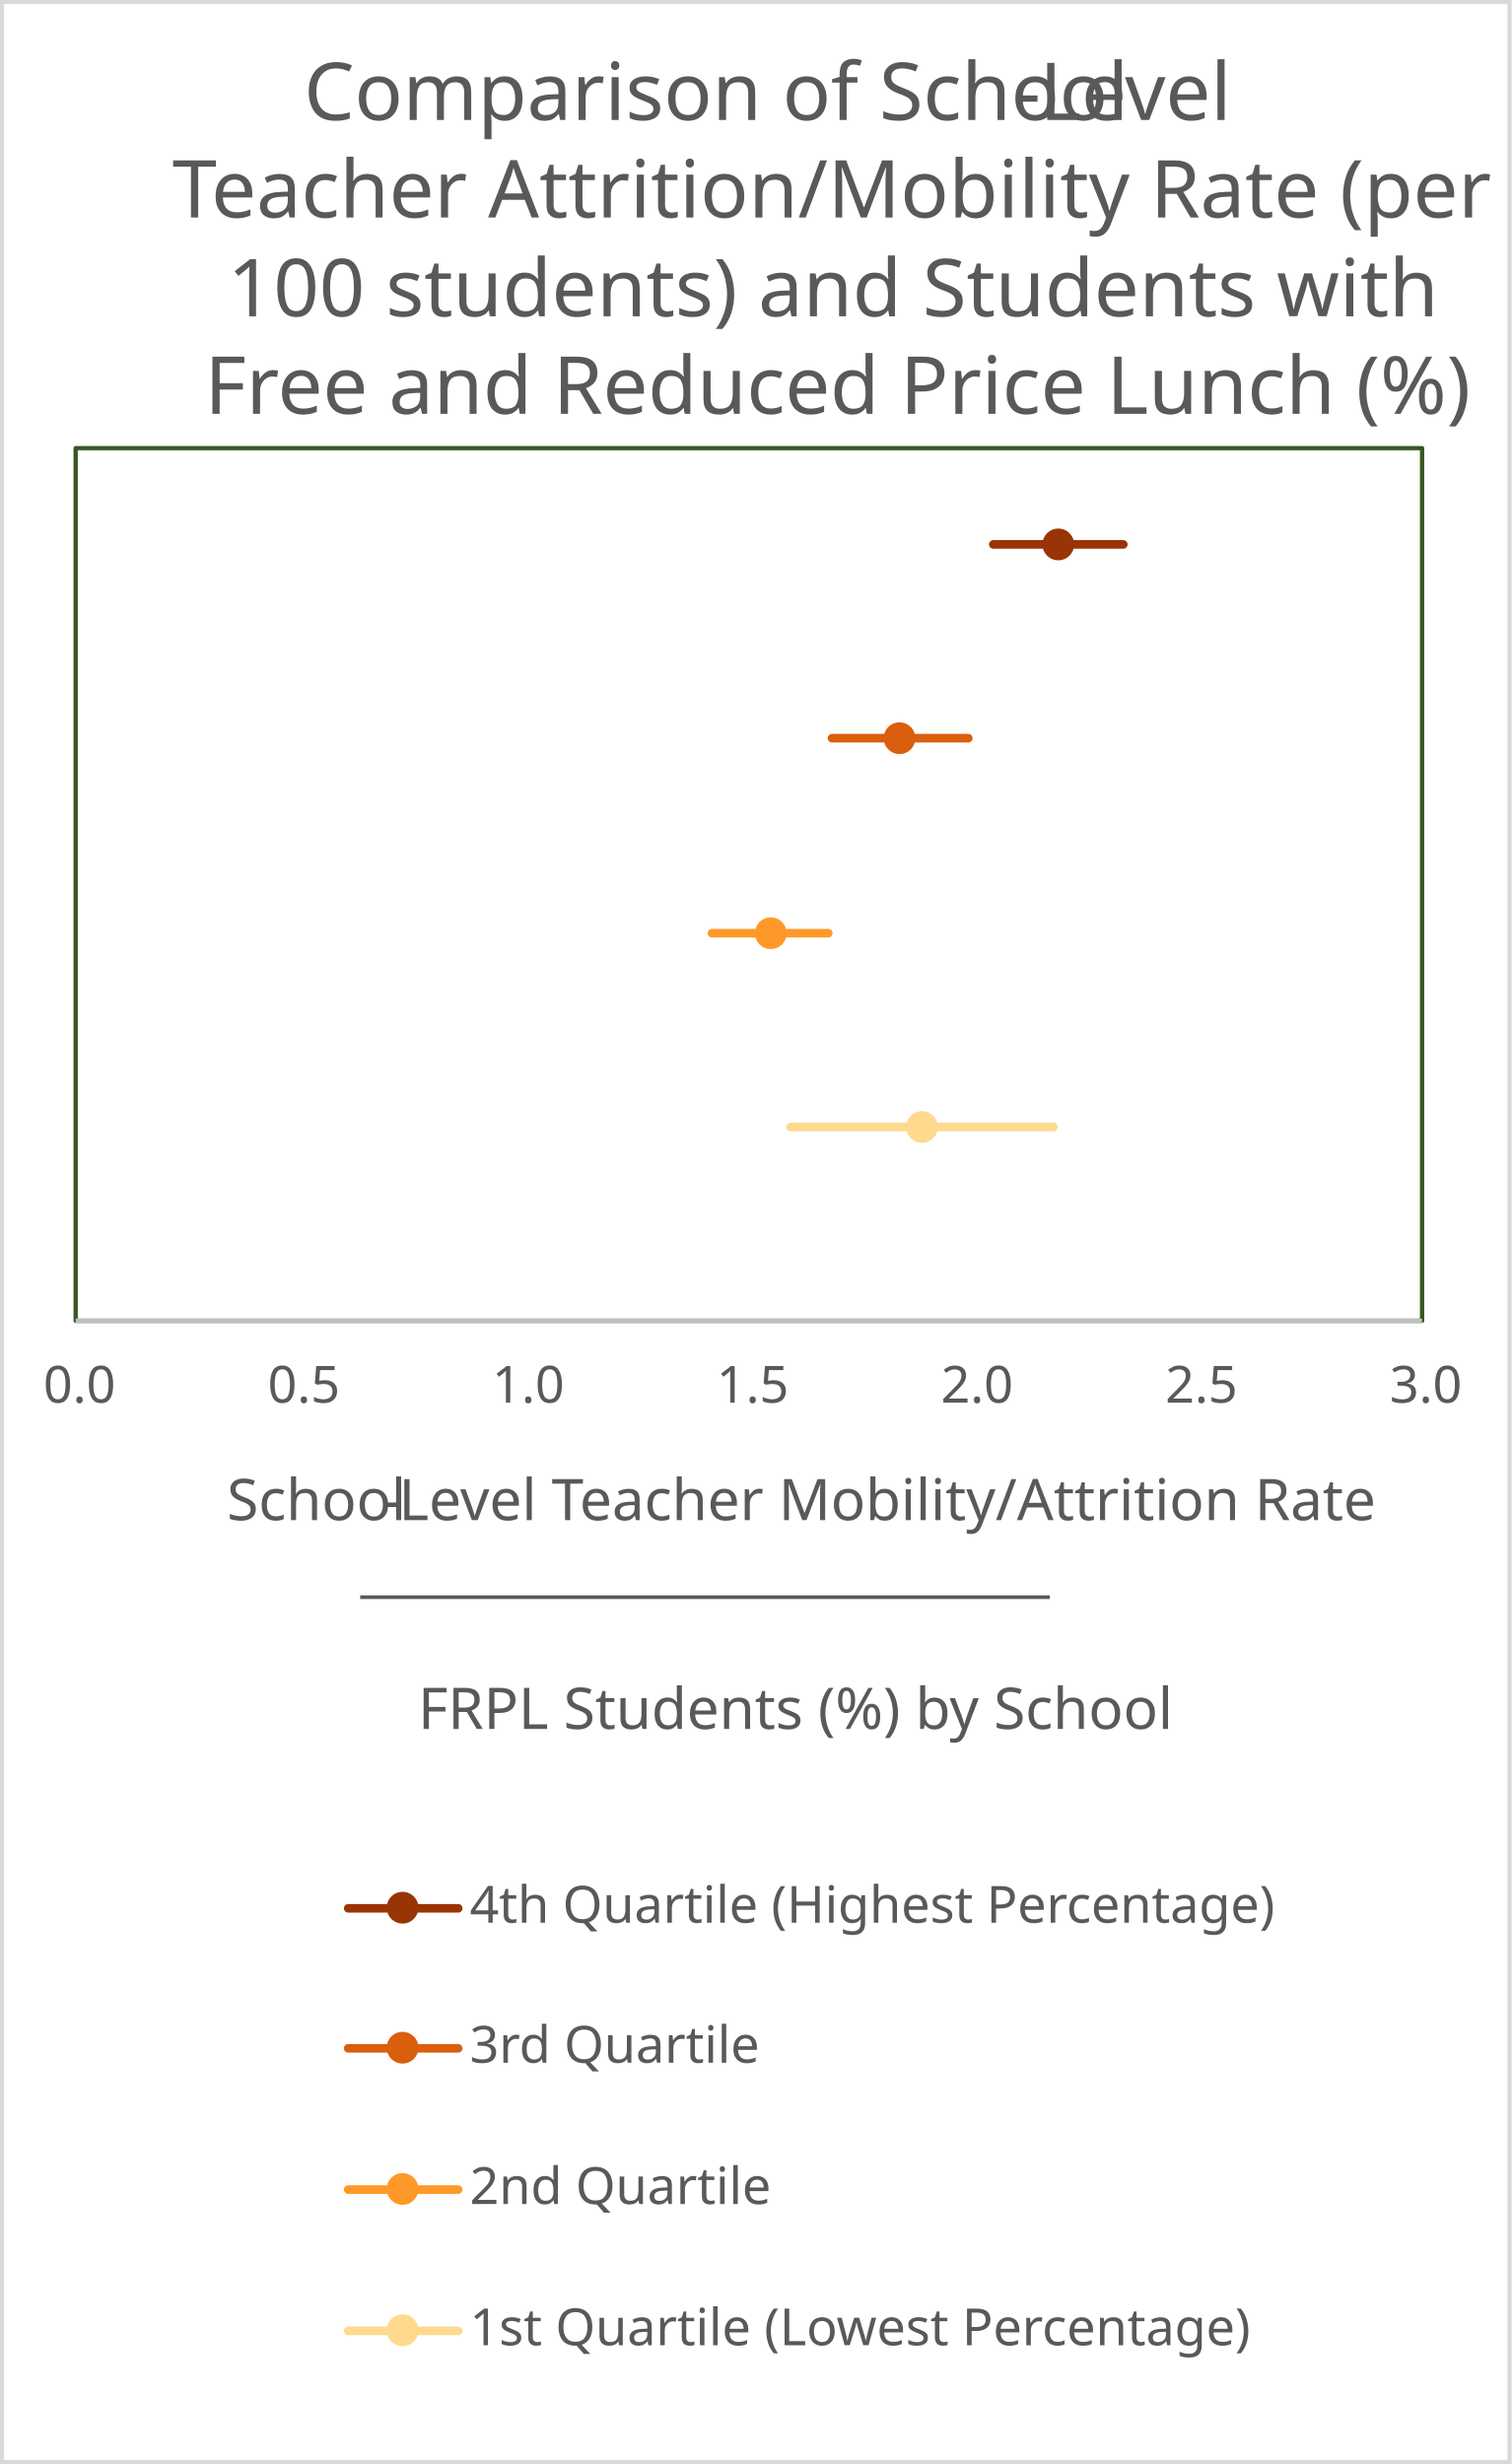
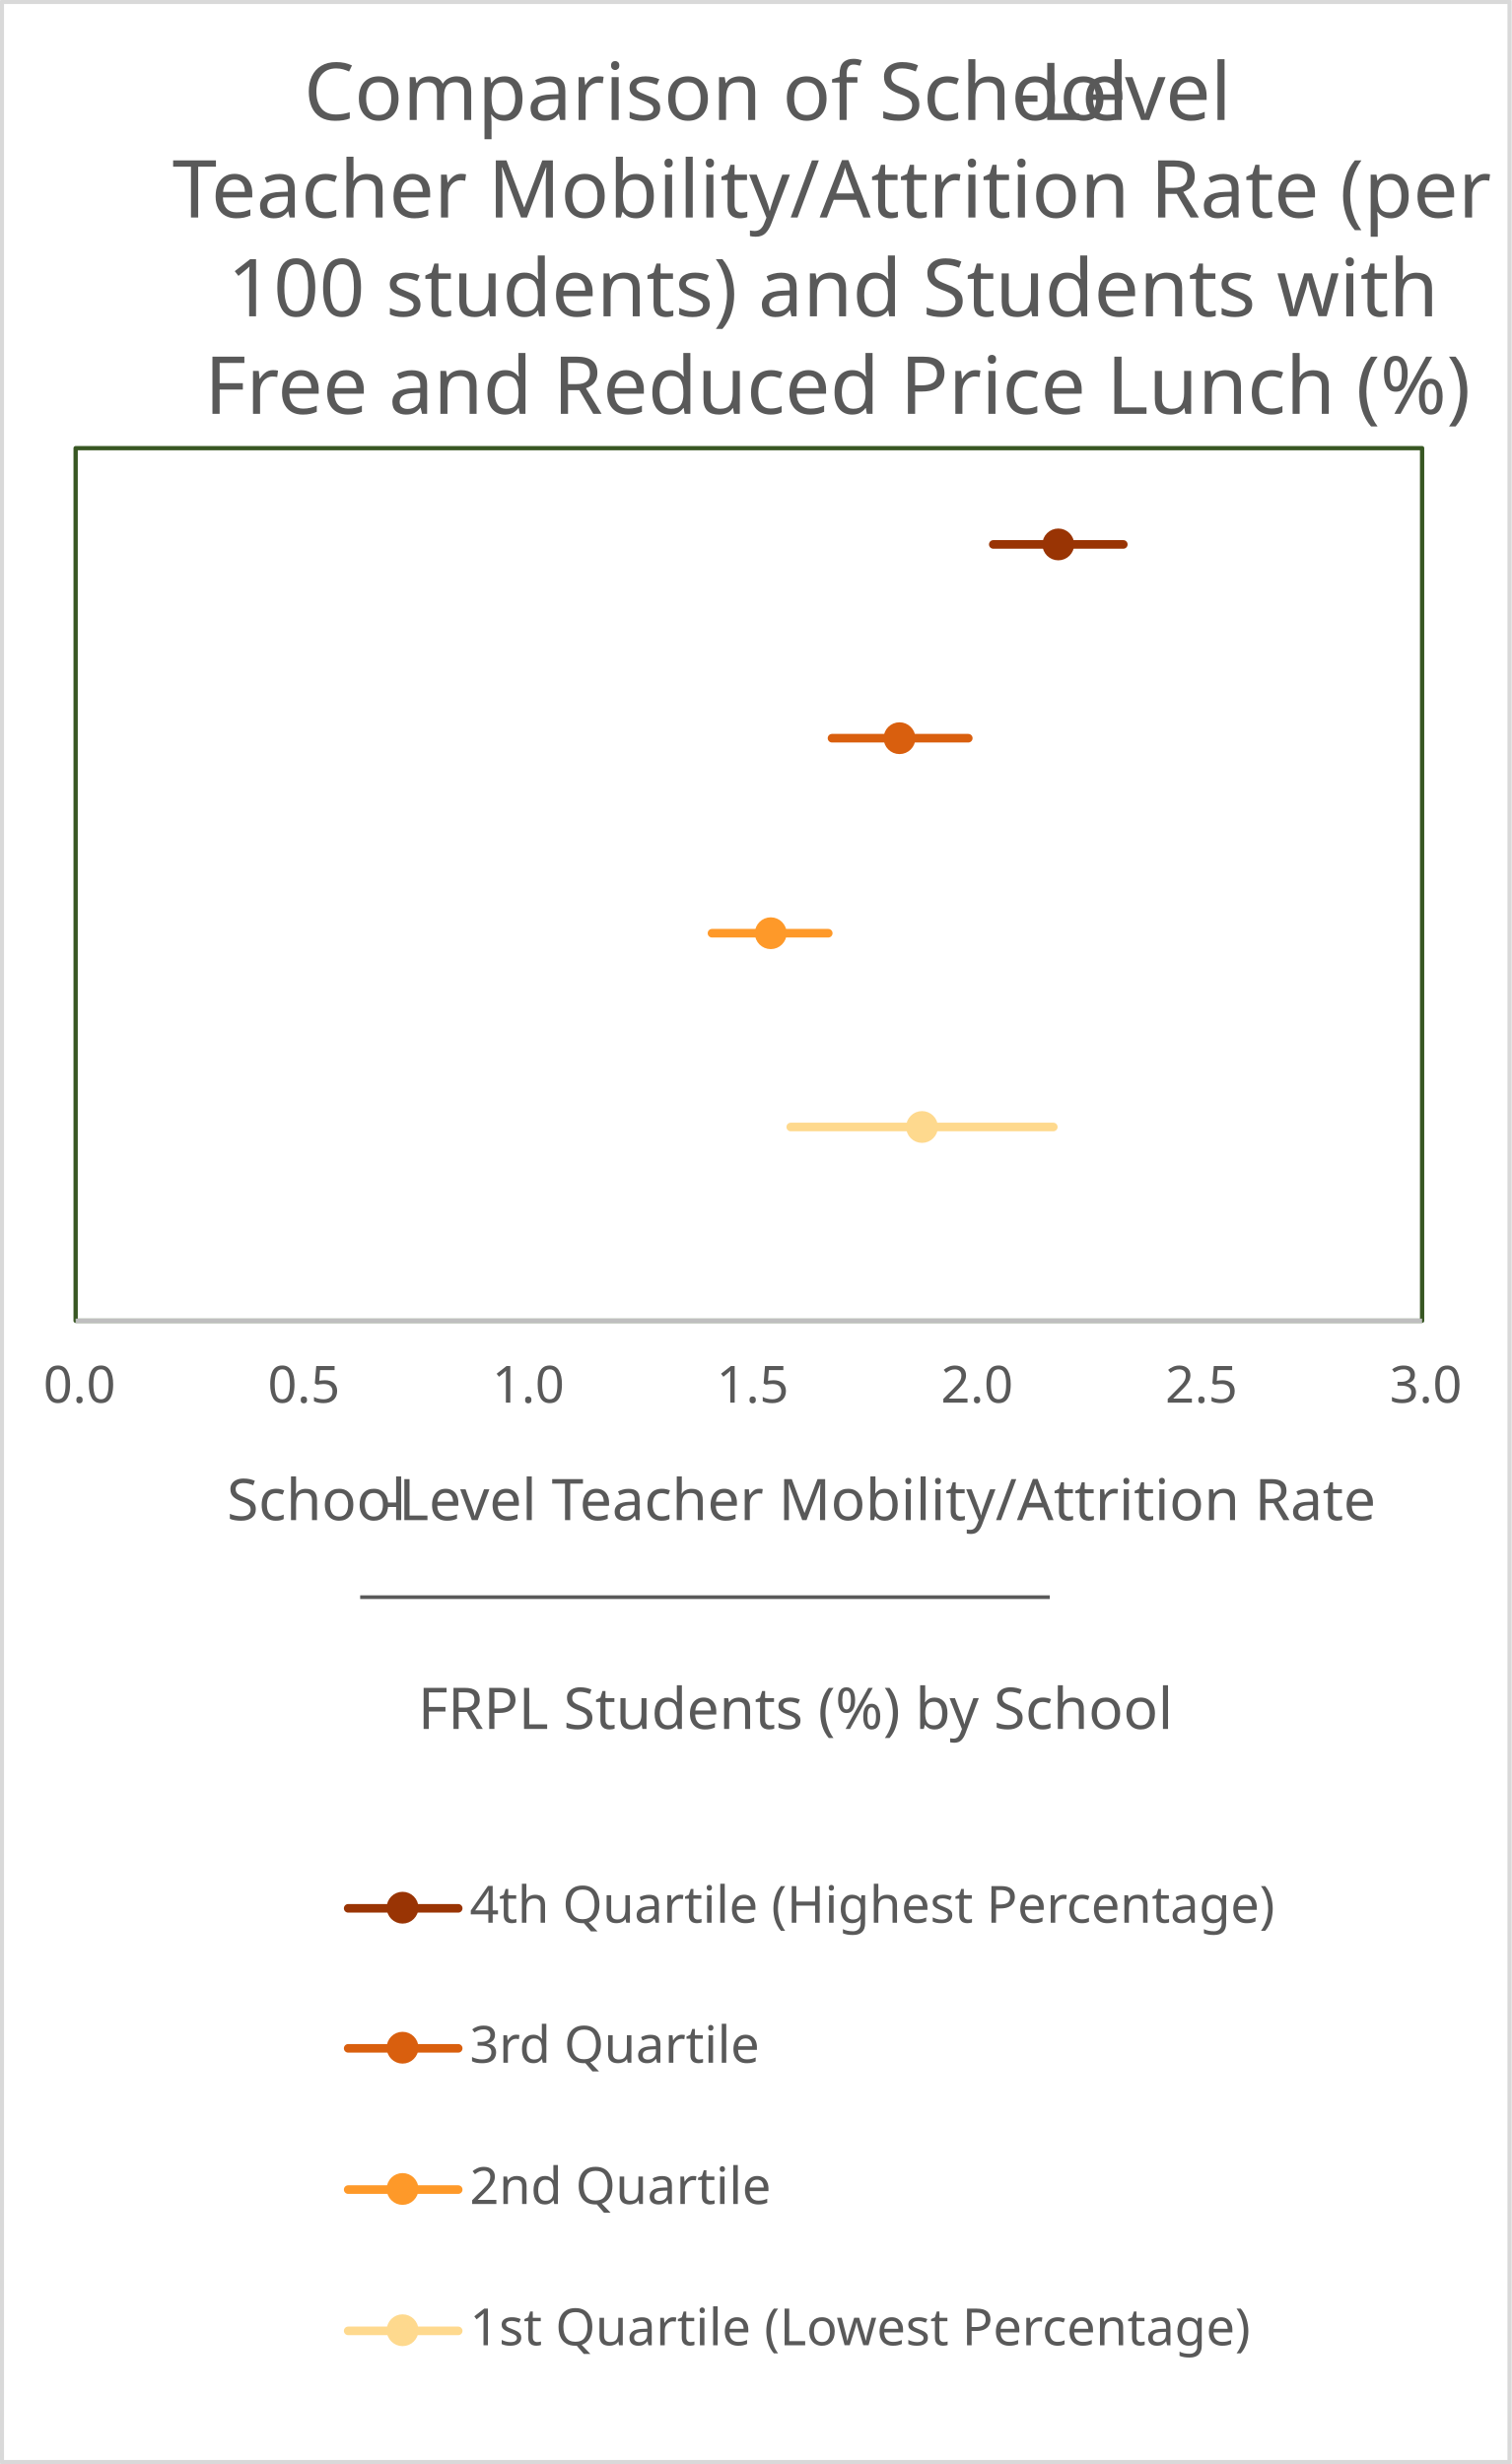
<svg xmlns="http://www.w3.org/2000/svg" width="1209" height="1971" overflow="hidden">
  <defs>
    <clipPath id="clip0">
      <rect x="-1" y="-1" width="1209" height="1971" />
    </clipPath>
    <clipPath id="clip1">
      <rect x="0" y="0" width="1206" height="1968" />
    </clipPath>
    <clipPath id="clip2">
      <rect x="0" y="0" width="1206" height="1968" />
    </clipPath>
    <clipPath id="clip3">
      <rect x="59" y="357" width="1081" height="702" />
    </clipPath>
    <clipPath id="clip4">
      <rect x="0" y="0" width="1206" height="1968" />
    </clipPath>
    <clipPath id="clip5">
      <rect x="59" y="357" width="1081" height="702" />
    </clipPath>
    <clipPath id="clip6">
      <rect x="0" y="0" width="1206" height="1968" />
    </clipPath>
    <clipPath id="clip7">
      <rect x="59" y="357" width="1081" height="702" />
    </clipPath>
    <clipPath id="clip8">
      <rect x="0" y="0" width="1206" height="1968" />
    </clipPath>
    <clipPath id="clip9">
      <rect x="59" y="357" width="1081" height="702" />
    </clipPath>
    <clipPath id="clip10">
      <rect x="0" y="0" width="1206" height="1968" />
    </clipPath>
    <clipPath id="clip11">
      <rect x="0" y="0" width="1206" height="1968" />
    </clipPath>
    <clipPath id="clip12">
      <rect x="0" y="0" width="1206" height="1968" />
    </clipPath>
    <clipPath id="clip13">
      <rect x="0" y="0" width="1206" height="1968" />
    </clipPath>
    <clipPath id="clip14">
      <rect x="0" y="0" width="1206" height="1968" />
    </clipPath>
    <clipPath id="clip15">
      <rect x="0" y="0" width="1206" height="1968" />
    </clipPath>
    <clipPath id="clip16">
      <rect x="0" y="0" width="1206" height="1968" />
    </clipPath>
    <clipPath id="clip17">
      <rect x="0" y="0" width="1206" height="1968" />
    </clipPath>
    <clipPath id="clip18">
      <rect x="0" y="0" width="1206" height="1968" />
    </clipPath>
    <clipPath id="clip19">
      <rect x="0" y="0" width="1206" height="1968" />
    </clipPath>
    <clipPath id="clip20">
      <rect x="0" y="0" width="1206" height="1968" />
    </clipPath>
    <clipPath id="clip21">
      <rect x="0" y="0" width="1206" height="1968" />
    </clipPath>
    <clipPath id="clip22">
      <rect x="0" y="0" width="1206" height="1968" />
    </clipPath>
    <clipPath id="clip23">
      <rect x="0" y="0" width="1206" height="1968" />
    </clipPath>
    <clipPath id="clip24">
      <rect x="0" y="0" width="1206" height="1968" />
    </clipPath>
    <clipPath id="clip25">
      <rect x="0" y="0" width="1206" height="1968" />
    </clipPath>
    <clipPath id="clip26">
      <rect x="0" y="0" width="1206" height="1968" />
    </clipPath>
    <clipPath id="clip27">
      <rect x="0" y="0" width="1206" height="1968" />
    </clipPath>
    <clipPath id="clip28">
      <rect x="0" y="0" width="1206" height="1968" />
    </clipPath>
    <clipPath id="clip29">
      <rect x="0" y="0" width="1206" height="1968" />
    </clipPath>
    <clipPath id="clip30">
      <rect x="0" y="0" width="1206" height="1968" />
    </clipPath>
    <clipPath id="clip31">
      <rect x="0" y="0" width="1206" height="1968" />
    </clipPath>
    <clipPath id="clip32">
      <rect x="0" y="0" width="1206" height="1968" />
    </clipPath>
    <clipPath id="clip33">
      <rect x="0" y="0" width="1206" height="1968" />
    </clipPath>
    <clipPath id="clip34">
      <rect x="0" y="0" width="1206" height="1968" />
    </clipPath>
    <clipPath id="clip35">
      <rect x="0" y="0" width="1206" height="1968" />
    </clipPath>
    <clipPath id="clip36">
      <rect x="0" y="0" width="1206" height="1968" />
    </clipPath>
    <clipPath id="clip37">
      <rect x="0" y="0" width="1206" height="1968" />
    </clipPath>
    <clipPath id="clip38">
      <rect x="0" y="0" width="1206" height="1968" />
    </clipPath>
    <clipPath id="clip39">
      <rect x="0" y="0" width="1206" height="1968" />
    </clipPath>
    <clipPath id="clip40">
      <rect x="0" y="0" width="1206" height="1968" />
    </clipPath>
  </defs>
  <g clip-path="url(#clip0)" transform="translate(1 1)">
    <rect x="0" y="0" width="1206" height="1968" fill="#FFFFFF" />
    <g clip-path="url(#clip1)">
      <rect x="59.5" y="357.5" width="1077" height="698" stroke="#385723" stroke-width="3.438" stroke-linejoin="round" stroke-miterlimit="10" fill="none" />
    </g>
    <g clip-path="url(#clip2)">
      <path d="M59.5 1055.5 1136.5 1055.5" stroke="#BFBFBF" stroke-width="3.438" stroke-linejoin="round" stroke-miterlimit="10" fill="none" fill-rule="evenodd" />
    </g>
    <g clip-path="url(#clip3)">
      <path d="M845.528 434.5 793.5 434.5 897.5 434.5" stroke="#993404" stroke-width="6.875" stroke-linecap="round" stroke-linejoin="round" stroke-miterlimit="10" fill="none" />
    </g>
    <g clip-path="url(#clip4)">
      <path d="M856.499 434.5C856.499 440.575 851.575 445.499 845.5 445.499 839.425 445.499 834.5 440.575 834.5 434.5 834.5 428.425 839.425 423.5 845.5 423.5 851.575 423.5 856.499 428.425 856.499 434.5Z" stroke="#993404" stroke-width="3.438" stroke-linejoin="round" stroke-miterlimit="10" fill="#993404" />
    </g>
    <g clip-path="url(#clip5)">
      <path d="M718.524 589.5 664.5 589.5 773.5 589.5" stroke="#D95F0E" stroke-width="6.875" stroke-linecap="round" stroke-linejoin="round" stroke-miterlimit="10" fill="none" />
    </g>
    <g clip-path="url(#clip6)">
      <path d="M729.499 589.5C729.499 595.575 724.575 600.499 718.5 600.499 712.425 600.499 707.5 595.575 707.5 589.5 707.5 583.425 712.425 578.5 718.5 578.5 724.575 578.5 729.499 583.425 729.499 589.5Z" stroke="#D95F0E" stroke-width="3.438" stroke-linejoin="round" stroke-miterlimit="10" fill="#D95F0E" />
    </g>
    <g clip-path="url(#clip7)">
      <path d="M615.52 745.5 568.5 745.5 661.5 745.5" stroke="#FE9929" stroke-width="6.875" stroke-linecap="round" stroke-linejoin="round" stroke-miterlimit="10" fill="none" />
    </g>
    <g clip-path="url(#clip8)">
      <path d="M626.499 745.5C626.499 751.575 621.575 756.499 615.5 756.499 609.425 756.499 604.5 751.575 604.5 745.5 604.5 739.425 609.425 734.5 615.5 734.5 621.575 734.5 626.499 739.425 626.499 745.5Z" stroke="#FE9929" stroke-width="3.438" stroke-linejoin="round" stroke-miterlimit="10" fill="#FE9929" />
    </g>
    <g clip-path="url(#clip9)">
      <path d="M736.524 900.5 631.5 900.5 841.5 900.5" stroke="#FED98E" stroke-width="6.875" stroke-linecap="round" stroke-linejoin="round" stroke-miterlimit="10" fill="none" />
    </g>
    <g clip-path="url(#clip10)">
      <path d="M747.499 900.5C747.499 906.575 742.575 911.499 736.5 911.499 730.425 911.499 725.5 906.575 725.5 900.5 725.5 894.425 730.425 889.5 736.5 889.5 742.575 889.5 747.499 894.425 747.499 900.5Z" stroke="#FED98E" stroke-width="3.438" stroke-linejoin="round" stroke-miterlimit="10" fill="#FED98E" />
    </g>
    <g clip-path="url(#clip11)">
      <text fill="#595959" font-family="Calibri,Calibri_MSFontService,sans-serif" font-weight="400" font-size="41" transform="matrix(1 0 0 1 33.6366 1121)">0.0</text>
    </g>
    <g clip-path="url(#clip12)">
      <text fill="#595959" font-family="Calibri,Calibri_MSFontService,sans-serif" font-weight="400" font-size="41" transform="matrix(1 0 0 1 213.12 1121)">0.5</text>
    </g>
    <g clip-path="url(#clip13)">
      <text fill="#595959" font-family="Calibri,Calibri_MSFontService,sans-serif" font-weight="400" font-size="41" transform="matrix(1 0 0 1 392.603 1121)">1.0</text>
    </g>
    <g clip-path="url(#clip14)">
      <text fill="#595959" font-family="Calibri,Calibri_MSFontService,sans-serif" font-weight="400" font-size="41" transform="matrix(1 0 0 1 572.086 1121)">1.5</text>
    </g>
    <g clip-path="url(#clip15)">
      <text fill="#595959" font-family="Calibri,Calibri_MSFontService,sans-serif" font-weight="400" font-size="41" transform="matrix(1 0 0 1 751.568 1121)">2.0</text>
    </g>
    <g clip-path="url(#clip16)">
      <text fill="#595959" font-family="Calibri,Calibri_MSFontService,sans-serif" font-weight="400" font-size="41" transform="matrix(1 0 0 1 931.051 1121)">2.5</text>
    </g>
    <g clip-path="url(#clip17)">
      <text fill="#595959" font-family="Calibri,Calibri_MSFontService,sans-serif" font-weight="400" font-size="41" transform="matrix(1 0 0 1 1110.53 1121)">3.0</text>
    </g>
    <g clip-path="url(#clip18)">
      <text fill="#595959" font-family="Calibri,Calibri_MSFontService,sans-serif" font-weight="400" font-size="46" transform="matrix(1 0 0 1 180.526 1215)">School</text>
    </g>
    <g clip-path="url(#clip19)">
      <text fill="#595959" font-family="Calibri,Calibri_MSFontService,sans-serif" font-weight="400" font-size="46" transform="matrix(1 0 0 1 303.932 1215)">-</text>
    </g>
    <g clip-path="url(#clip20)">
      <text fill="#595959" font-family="Calibri,Calibri_MSFontService,sans-serif" font-weight="400" font-size="46" transform="matrix(1 0 0 1 317.957 1215)">Level Teacher Mobility/Attrition Rate</text>
    </g>
    <g clip-path="url(#clip21)">
      <text fill="#595959" font-family="Calibri,Calibri_MSFontService,sans-serif" font-weight="400" font-size="46" transform="matrix(1 0 0 1 287.18 1271)">___________________________</text>
    </g>
    <g clip-path="url(#clip22)">
      <text fill="#595959" font-family="Calibri,Calibri_MSFontService,sans-serif" font-weight="400" font-size="46" transform="matrix(1 0 0 1 333.38 1382)">FRPL Students (%) by School</text>
    </g>
    <g clip-path="url(#clip23)">
      <text fill="#595959" font-family="Calibri,Calibri_MSFontService,sans-serif" font-weight="400" font-size="64" transform="matrix(1 0 0 1 242.08 95)">Comparison of School</text>
    </g>
    <g clip-path="url(#clip24)">
      <text fill="#595959" font-family="Calibri,Calibri_MSFontService,sans-serif" font-weight="400" font-size="64" transform="matrix(1 0 0 1 810.803 95)">-</text>
    </g>
    <g clip-path="url(#clip25)">
      <text fill="#595959" font-family="Calibri,Calibri_MSFontService,sans-serif" font-weight="400" font-size="64" transform="matrix(1 0 0 1 830.443 95)">Level </text>
    </g>
    <g clip-path="url(#clip26)">
-       <text fill="#595959" font-family="Calibri,Calibri_MSFontService,sans-serif" font-weight="400" font-size="64" transform="matrix(1 0 0 1 136.847 173)">Teacher Attrition/Mobility Rate (per </text>
+       <text fill="#595959" font-family="Calibri,Calibri_MSFontService,sans-serif" font-weight="400" font-size="64" transform="matrix(1 0 0 1 136.847 173)">Teacher Mobility/Attrition Rate (per </text>
    </g>
    <g clip-path="url(#clip27)">
      <text fill="#595959" font-family="Calibri,Calibri_MSFontService,sans-serif" font-weight="400" font-size="64" transform="matrix(1 0 0 1 181.076 252)">100 students) and Students with </text>
    </g>
    <g clip-path="url(#clip28)">
      <text fill="#595959" font-family="Calibri,Calibri_MSFontService,sans-serif" font-weight="400" font-size="64" transform="matrix(1 0 0 1 162.72 330)">Free and Reduced Price Lunch (%)</text>
    </g>
    <g clip-path="url(#clip29)">
      <path d="M277.5 1525.5 365.5 1525.5" stroke="#993404" stroke-width="6.875" stroke-linecap="round" stroke-linejoin="round" stroke-miterlimit="10" fill="none" fill-rule="evenodd" />
    </g>
    <g clip-path="url(#clip30)">
      <path d="M332 1525C332 1531.07 327.075 1536 321 1536 314.925 1536 310 1531.07 310 1525 310 1518.92 314.925 1514 321 1514 327.075 1514 332 1518.92 332 1525Z" stroke="#993404" stroke-width="3.438" stroke-linejoin="round" stroke-miterlimit="10" fill="#993404" />
    </g>
    <g clip-path="url(#clip31)">
      <text fill="#595959" font-family="Calibri,Calibri_MSFontService,sans-serif" font-weight="400" font-size="41" transform="matrix(1 0 0 1 374.711 1537)">4th Quartile (Highest Percentage)</text>
    </g>
    <g clip-path="url(#clip32)">
      <path d="M277.5 1637.5 365.5 1637.5" stroke="#D95F0E" stroke-width="6.875" stroke-linecap="round" stroke-linejoin="round" stroke-miterlimit="10" fill="none" fill-rule="evenodd" />
    </g>
    <g clip-path="url(#clip33)">
      <path d="M332 1637C332 1643.07 327.075 1648 321 1648 314.925 1648 310 1643.07 310 1637 310 1630.92 314.925 1626 321 1626 327.075 1626 332 1630.92 332 1637Z" stroke="#D95F0E" stroke-width="3.438" stroke-linejoin="round" stroke-miterlimit="10" fill="#D95F0E" />
    </g>
    <g clip-path="url(#clip34)">
      <text fill="#595959" font-family="Calibri,Calibri_MSFontService,sans-serif" font-weight="400" font-size="41" transform="matrix(1 0 0 1 374.711 1649)">3rd Quartile</text>
    </g>
    <g clip-path="url(#clip35)">
      <path d="M277.5 1750.5 365.5 1750.5" stroke="#FE9929" stroke-width="6.875" stroke-linecap="round" stroke-linejoin="round" stroke-miterlimit="10" fill="none" fill-rule="evenodd" />
    </g>
    <g clip-path="url(#clip36)">
      <path d="M332 1750C332 1756.07 327.075 1761 321 1761 314.925 1761 310 1756.07 310 1750 310 1743.92 314.925 1739 321 1739 327.075 1739 332 1743.92 332 1750Z" stroke="#FE9929" stroke-width="3.438" stroke-linejoin="round" stroke-miterlimit="10" fill="#FE9929" />
    </g>
    <g clip-path="url(#clip37)">
      <text fill="#595959" font-family="Calibri,Calibri_MSFontService,sans-serif" font-weight="400" font-size="41" transform="matrix(1 0 0 1 374.711 1762)">2nd Quartile</text>
    </g>
    <g clip-path="url(#clip38)">
      <path d="M277.5 1863.5 365.5 1863.5" stroke="#FED98E" stroke-width="6.875" stroke-linecap="round" stroke-linejoin="round" stroke-miterlimit="10" fill="none" fill-rule="evenodd" />
    </g>
    <g clip-path="url(#clip39)">
      <path d="M332 1863C332 1869.07 327.075 1874 321 1874 314.925 1874 310 1869.07 310 1863 310 1856.92 314.925 1852 321 1852 327.075 1852 332 1856.92 332 1863Z" stroke="#FED98E" stroke-width="3.438" stroke-linejoin="round" stroke-miterlimit="10" fill="#FED98E" />
    </g>
    <g clip-path="url(#clip40)">
      <text fill="#595959" font-family="Calibri,Calibri_MSFontService,sans-serif" font-weight="400" font-size="41" transform="matrix(1 0 0 1 374.711 1875)">1st Quartile (Lowest Percentage)</text>
    </g>
    <rect x="0.5" y="0.5" width="1206" height="1968" stroke="#D9D9D9" stroke-width="3.438" stroke-linejoin="round" stroke-miterlimit="10" fill="none" />
  </g>
</svg>
